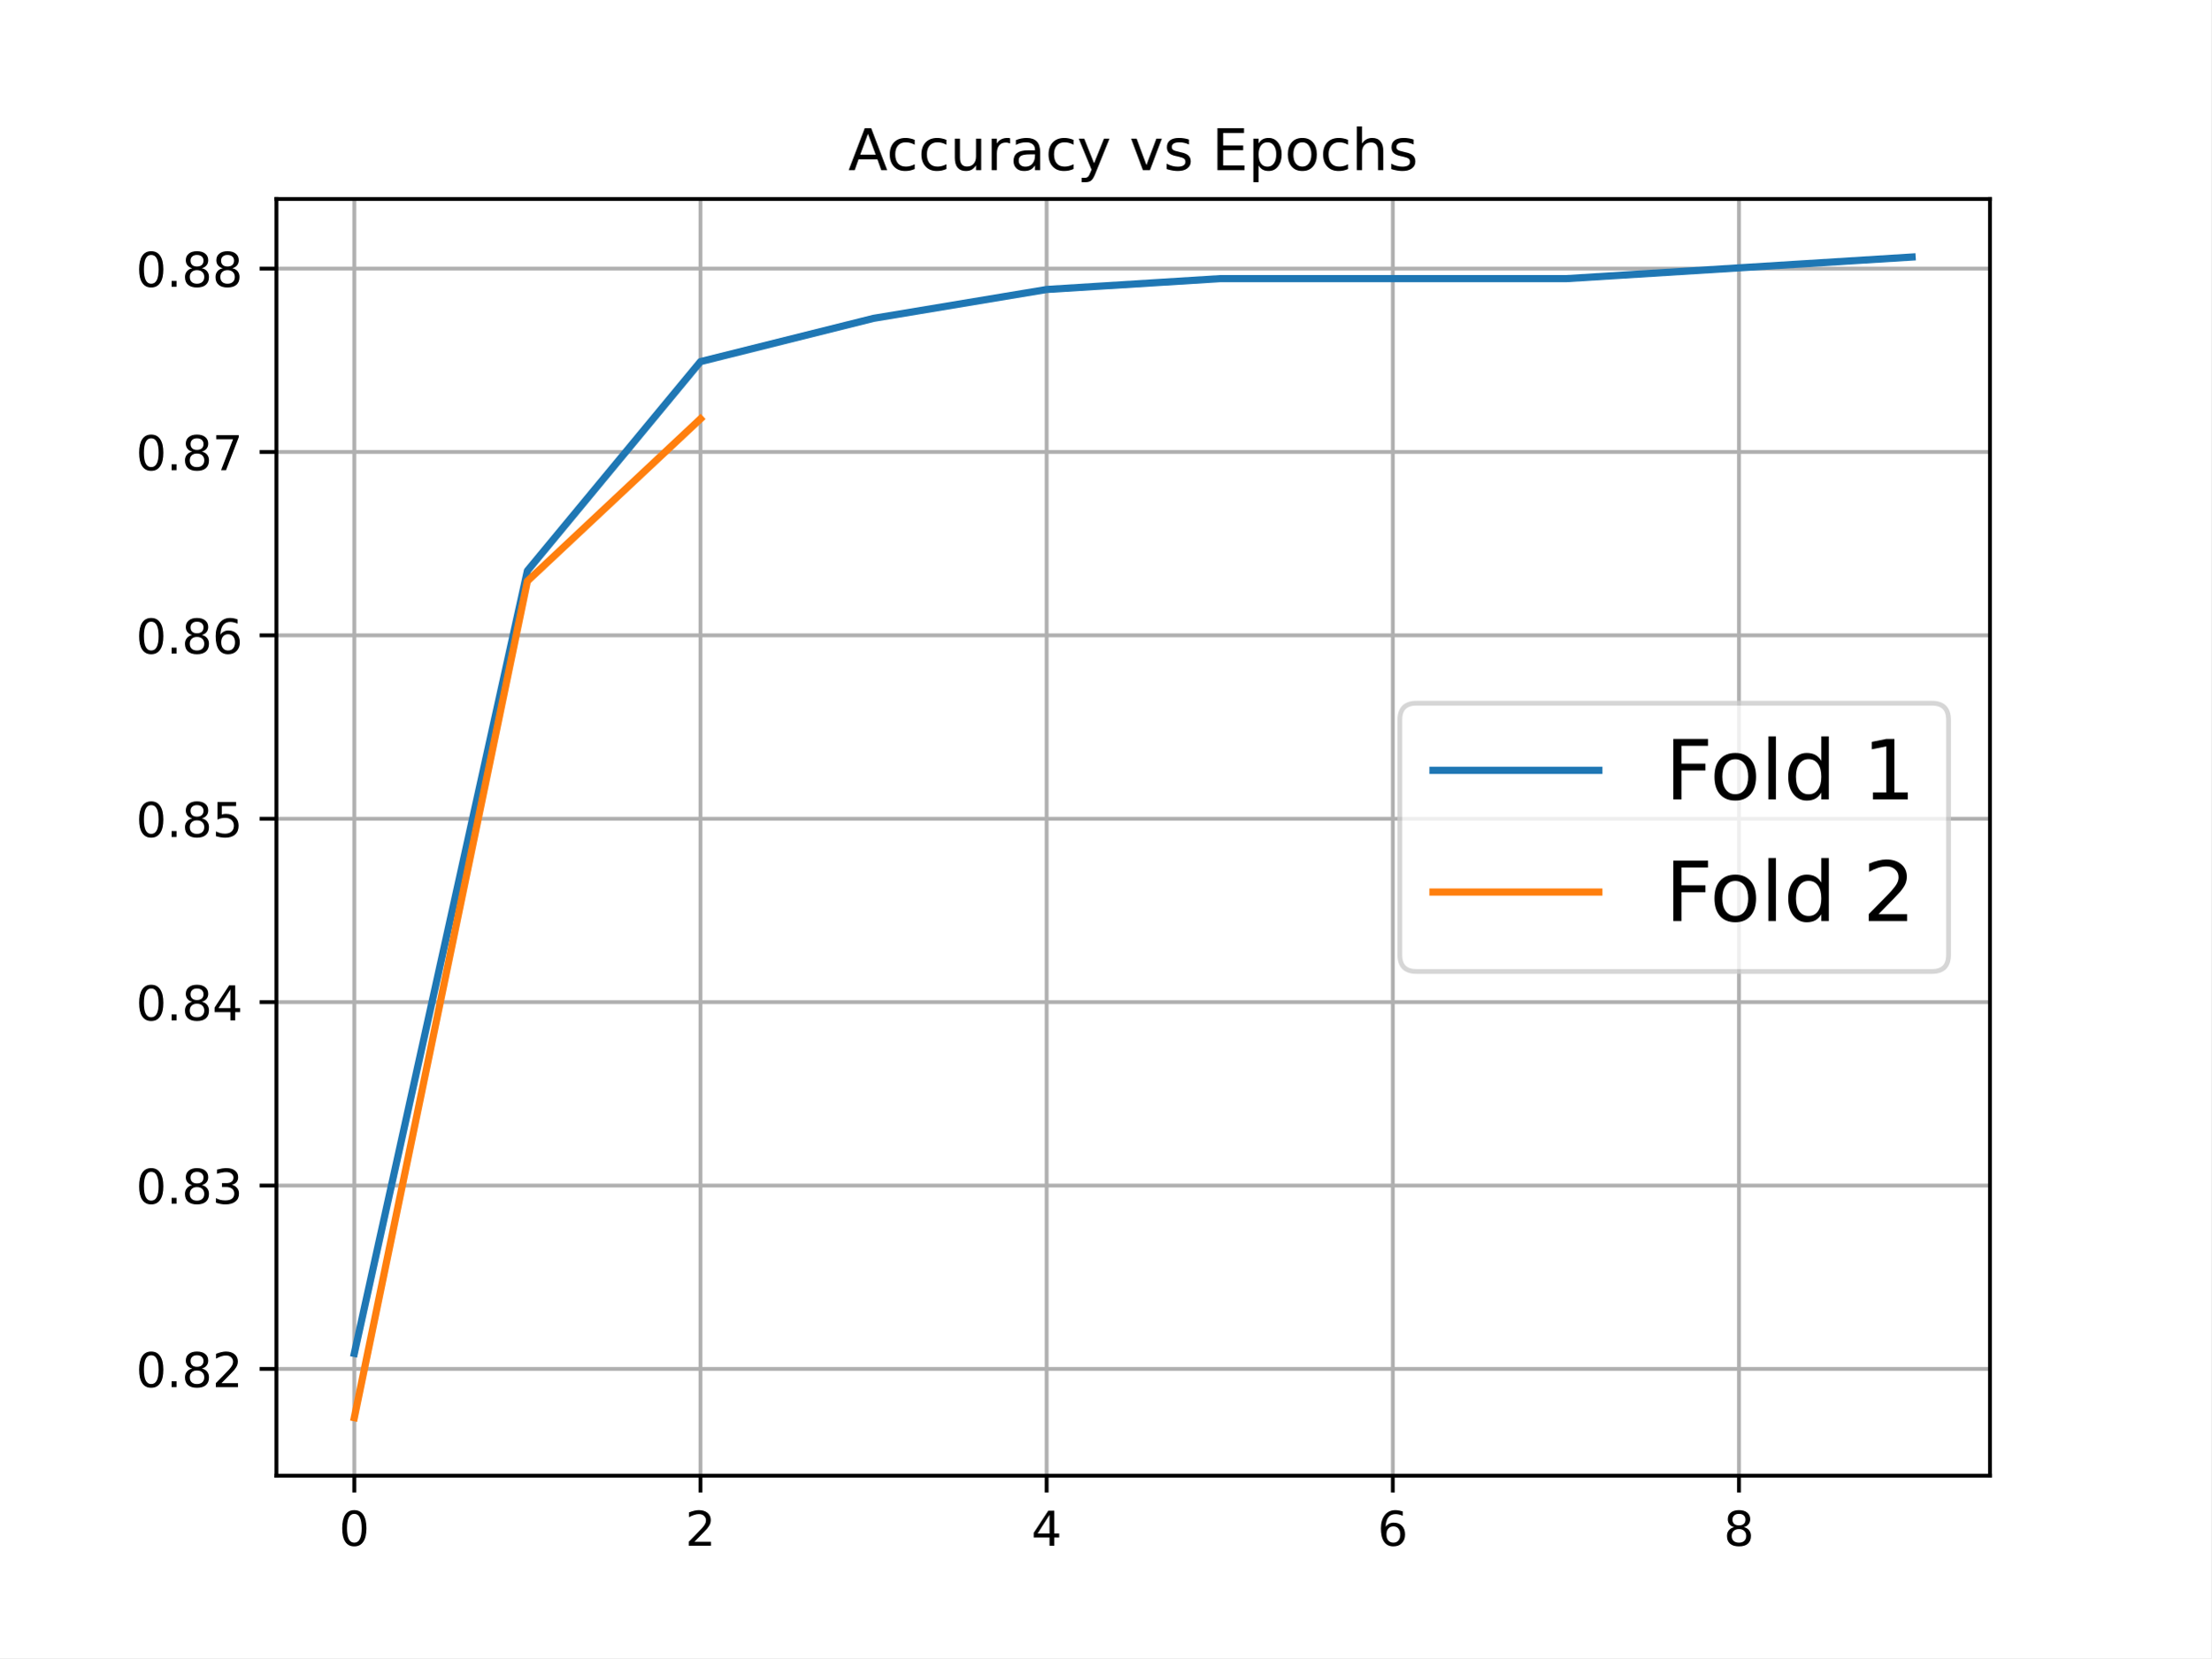
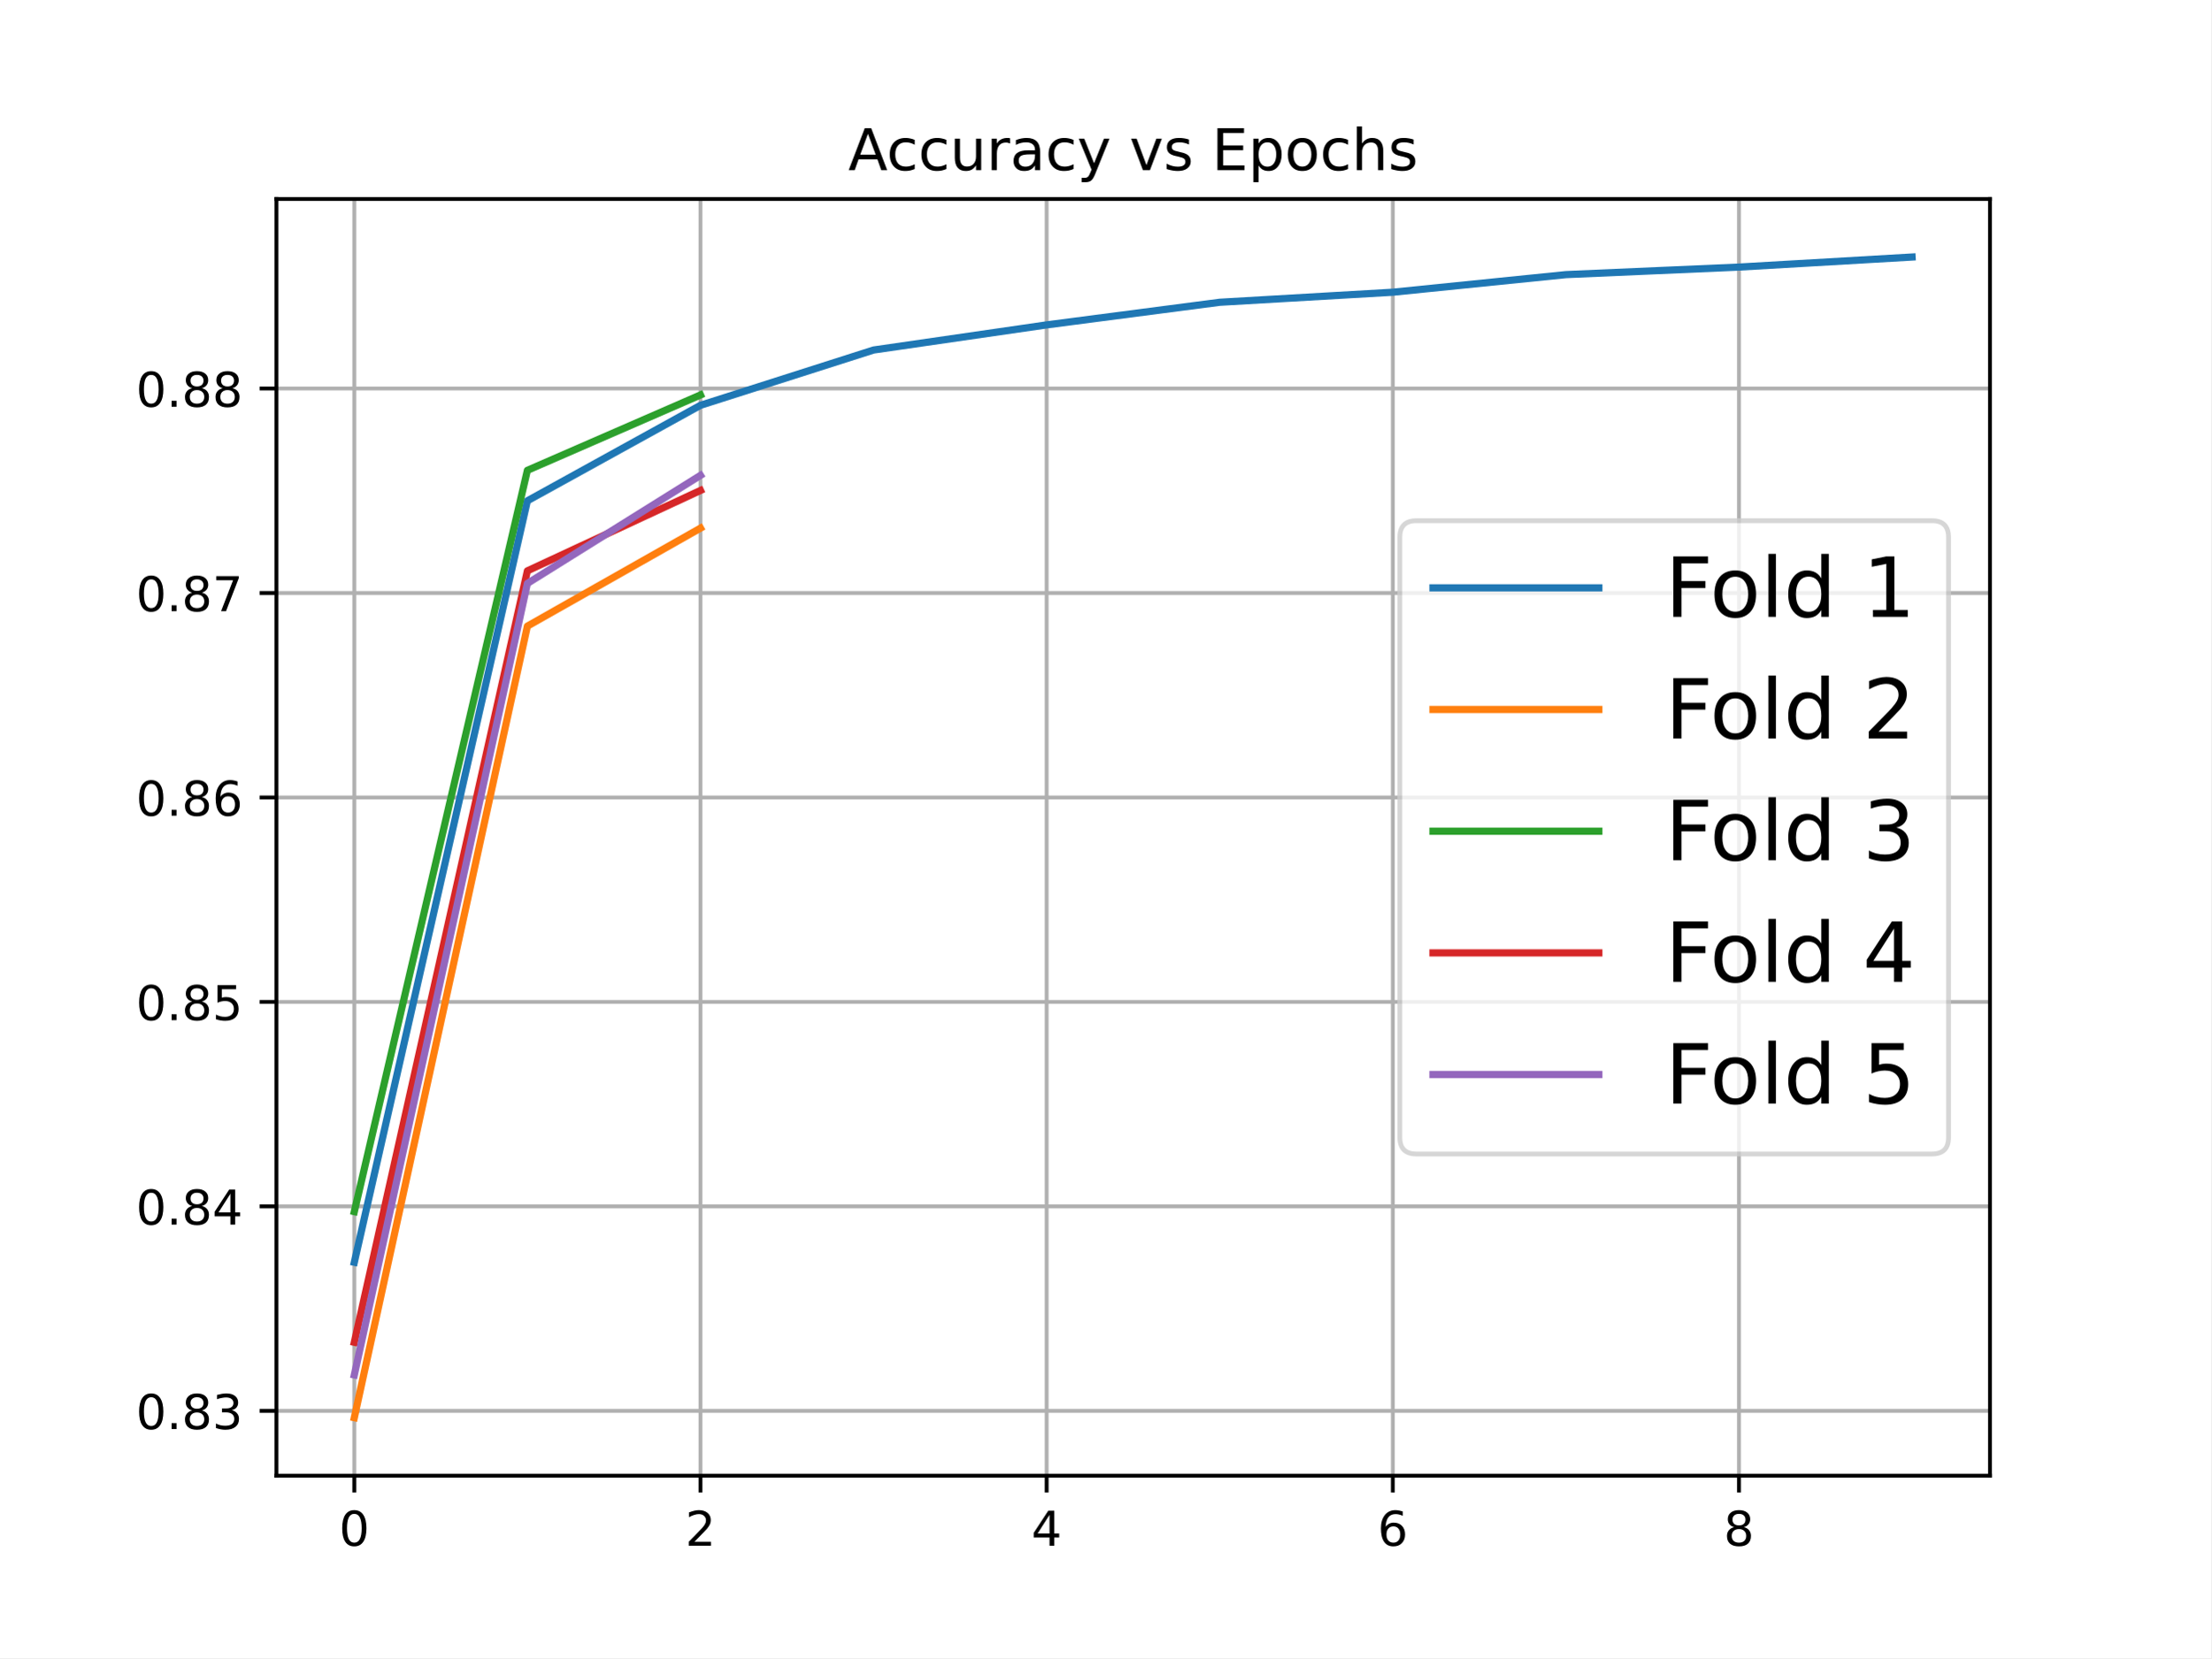
<svg xmlns="http://www.w3.org/2000/svg" xmlns:xlink="http://www.w3.org/1999/xlink" width="460.8pt" height="345.6pt" viewBox="0 0 460.8 345.6" version="1.1">
  <defs>
    <style type="text/css">*{stroke-linejoin: round; stroke-linecap: butt}</style>
  </defs>
  <g id="figure_1">
    <g id="patch_1">
      <path d="M 0 345.6  L 460.8 345.6  L 460.8 0  L 0 0  z " style="fill: #ffffff" />
    </g>
    <g id="axes_1">
      <g id="patch_2">
        <path d="M 57.6 307.584  L 414.72 307.584  L 414.72 41.472  L 57.6 41.472  z " style="fill: #ffffff" />
      </g>
      <g id="matplotlib.axis_1">
        <g id="xtick_1">
          <g id="line2d_1">
-             <path d="M 73.833 307.584  L 73.833 41.472  " clip-path="url(#p5edb39d3db)" style="fill: none; stroke: #b0b0b0; stroke-width: 0.8; stroke-linecap: square" />
+             <path d="M 73.833 307.584  L 73.833 41.472  " clip-path="url(#pb558206b50)" style="fill: none; stroke: #b0b0b0; stroke-width: 0.8; stroke-linecap: square" />
          </g>
          <g id="line2d_2">
            <defs>
-               <path id="me91e14d665" d="M 0 0  L 0 3.5  " style="stroke: #000000; stroke-width: 0.8" />
+               <path id="meb45ed4539" d="M 0 0  L 0 3.5  " style="stroke: #000000; stroke-width: 0.8" />
            </defs>
            <g>
-               <use xlink:href="#me91e14d665" x="73.833" y="307.584" style="stroke: #000000; stroke-width: 0.8" />
+               <use xlink:href="#meb45ed4539" x="73.833" y="307.584" style="stroke: #000000; stroke-width: 0.8" />
            </g>
          </g>
          <g id="text_1">
            <text style="font-size: 10px; font-family: 'DejaVu Sans', 'Bitstream Vera Sans', 'Computer Modern Sans Serif', 'Lucida Grande', 'Verdana', 'Geneva', 'Lucid', 'Arial', 'Helvetica', 'Avant Garde', sans-serif; text-anchor: middle" x="73.833" y="322.182" transform="rotate(-0 73.83273 322.1824)">0</text>
          </g>
        </g>
        <g id="xtick_2">
          <g id="line2d_3">
-             <path d="M 145.978 307.584  L 145.978 41.472  " clip-path="url(#p5edb39d3db)" style="fill: none; stroke: #b0b0b0; stroke-width: 0.8; stroke-linecap: square" />
+             <path d="M 145.978 307.584  L 145.978 41.472  " clip-path="url(#pb558206b50)" style="fill: none; stroke: #b0b0b0; stroke-width: 0.8; stroke-linecap: square" />
          </g>
          <g id="line2d_4">
            <g>
-               <use xlink:href="#me91e14d665" x="145.978" y="307.584" style="stroke: #000000; stroke-width: 0.8" />
+               <use xlink:href="#meb45ed4539" x="145.978" y="307.584" style="stroke: #000000; stroke-width: 0.8" />
            </g>
          </g>
          <g id="text_2">
            <text style="font-size: 10px; font-family: 'DejaVu Sans', 'Bitstream Vera Sans', 'Computer Modern Sans Serif', 'Lucida Grande', 'Verdana', 'Geneva', 'Lucid', 'Arial', 'Helvetica', 'Avant Garde', sans-serif; text-anchor: middle" x="145.978" y="322.182" transform="rotate(-0 145.9782 322.1824)">2</text>
          </g>
        </g>
        <g id="xtick_3">
          <g id="line2d_5">
-             <path d="M 218.124 307.584  L 218.124 41.472  " clip-path="url(#p5edb39d3db)" style="fill: none; stroke: #b0b0b0; stroke-width: 0.8; stroke-linecap: square" />
+             <path d="M 218.124 307.584  L 218.124 41.472  " clip-path="url(#pb558206b50)" style="fill: none; stroke: #b0b0b0; stroke-width: 0.8; stroke-linecap: square" />
          </g>
          <g id="line2d_6">
            <g>
-               <use xlink:href="#me91e14d665" x="218.124" y="307.584" style="stroke: #000000; stroke-width: 0.8" />
+               <use xlink:href="#meb45ed4539" x="218.124" y="307.584" style="stroke: #000000; stroke-width: 0.8" />
            </g>
          </g>
          <g id="text_3">
            <text style="font-size: 10px; font-family: 'DejaVu Sans', 'Bitstream Vera Sans', 'Computer Modern Sans Serif', 'Lucida Grande', 'Verdana', 'Geneva', 'Lucid', 'Arial', 'Helvetica', 'Avant Garde', sans-serif; text-anchor: middle" x="218.124" y="322.182" transform="rotate(-0 218.1236 322.1824)">4</text>
          </g>
        </g>
        <g id="xtick_4">
          <g id="line2d_7">
-             <path d="M 290.269 307.584  L 290.269 41.472  " clip-path="url(#p5edb39d3db)" style="fill: none; stroke: #b0b0b0; stroke-width: 0.8; stroke-linecap: square" />
+             <path d="M 290.269 307.584  L 290.269 41.472  " clip-path="url(#pb558206b50)" style="fill: none; stroke: #b0b0b0; stroke-width: 0.8; stroke-linecap: square" />
          </g>
          <g id="line2d_8">
            <g>
-               <use xlink:href="#me91e14d665" x="290.269" y="307.584" style="stroke: #000000; stroke-width: 0.8" />
+               <use xlink:href="#meb45ed4539" x="290.269" y="307.584" style="stroke: #000000; stroke-width: 0.8" />
            </g>
          </g>
          <g id="text_4">
            <text style="font-size: 10px; font-family: 'DejaVu Sans', 'Bitstream Vera Sans', 'Computer Modern Sans Serif', 'Lucida Grande', 'Verdana', 'Geneva', 'Lucid', 'Arial', 'Helvetica', 'Avant Garde', sans-serif; text-anchor: middle" x="290.269" y="322.182" transform="rotate(-0 290.2691 322.1824)">6</text>
          </g>
        </g>
        <g id="xtick_5">
          <g id="line2d_9">
-             <path d="M 362.415 307.584  L 362.415 41.472  " clip-path="url(#p5edb39d3db)" style="fill: none; stroke: #b0b0b0; stroke-width: 0.8; stroke-linecap: square" />
+             <path d="M 362.415 307.584  L 362.415 41.472  " clip-path="url(#pb558206b50)" style="fill: none; stroke: #b0b0b0; stroke-width: 0.8; stroke-linecap: square" />
          </g>
          <g id="line2d_10">
            <g>
-               <use xlink:href="#me91e14d665" x="362.415" y="307.584" style="stroke: #000000; stroke-width: 0.8" />
+               <use xlink:href="#meb45ed4539" x="362.415" y="307.584" style="stroke: #000000; stroke-width: 0.8" />
            </g>
          </g>
          <g id="text_5">
            <text style="font-size: 10px; font-family: 'DejaVu Sans', 'Bitstream Vera Sans', 'Computer Modern Sans Serif', 'Lucida Grande', 'Verdana', 'Geneva', 'Lucid', 'Arial', 'Helvetica', 'Avant Garde', sans-serif; text-anchor: middle" x="362.415" y="322.182" transform="rotate(-0 362.4145 322.1824)">8</text>
          </g>
        </g>
      </g>
      <g id="matplotlib.axis_2">
        <g id="ytick_1">
          <g id="line2d_11">
-             <path d="M 57.6 285.327  L 414.72 285.327  " clip-path="url(#p5edb39d3db)" style="fill: none; stroke: #b0b0b0; stroke-width: 0.8; stroke-linecap: square" />
+             <path d="M 57.6 294.069  L 414.72 294.069  " clip-path="url(#pb558206b50)" style="fill: none; stroke: #b0b0b0; stroke-width: 0.8; stroke-linecap: square" />
          </g>
          <g id="line2d_12">
            <defs>
-               <path id="m9595d04e52" d="M 0 0  L -3.5 0  " style="stroke: #000000; stroke-width: 0.8" />
+               <path id="mb4b863f748" d="M 0 0  L -3.5 0  " style="stroke: #000000; stroke-width: 0.8" />
            </defs>
            <g>
-               <use xlink:href="#m9595d04e52" x="57.6" y="285.327" style="stroke: #000000; stroke-width: 0.8" />
+               <use xlink:href="#mb4b863f748" x="57.6" y="294.069" style="stroke: #000000; stroke-width: 0.8" />
            </g>
          </g>
          <g id="text_6">
-             <text style="font-size: 10px; font-family: 'DejaVu Sans', 'Bitstream Vera Sans', 'Computer Modern Sans Serif', 'Lucida Grande', 'Verdana', 'Geneva', 'Lucid', 'Arial', 'Helvetica', 'Avant Garde', sans-serif; text-anchor: end" x="50.6" y="289.126" transform="rotate(-0 50.6 289.1259)">0.82</text>
+             <text style="font-size: 10px; font-family: 'DejaVu Sans', 'Bitstream Vera Sans', 'Computer Modern Sans Serif', 'Lucida Grande', 'Verdana', 'Geneva', 'Lucid', 'Arial', 'Helvetica', 'Avant Garde', sans-serif; text-anchor: end" x="50.6" y="297.868" transform="rotate(-0 50.6 297.8679)">0.83</text>
          </g>
        </g>
        <g id="ytick_2">
          <g id="line2d_13">
-             <path d="M 57.6 247.101  L 414.72 247.101  " clip-path="url(#p5edb39d3db)" style="fill: none; stroke: #b0b0b0; stroke-width: 0.8; stroke-linecap: square" />
+             <path d="M 57.6 251.45  L 414.72 251.45  " clip-path="url(#pb558206b50)" style="fill: none; stroke: #b0b0b0; stroke-width: 0.8; stroke-linecap: square" />
          </g>
          <g id="line2d_14">
            <g>
-               <use xlink:href="#m9595d04e52" x="57.6" y="247.101" style="stroke: #000000; stroke-width: 0.8" />
+               <use xlink:href="#mb4b863f748" x="57.6" y="251.45" style="stroke: #000000; stroke-width: 0.8" />
            </g>
          </g>
          <g id="text_7">
-             <text style="font-size: 10px; font-family: 'DejaVu Sans', 'Bitstream Vera Sans', 'Computer Modern Sans Serif', 'Lucida Grande', 'Verdana', 'Geneva', 'Lucid', 'Arial', 'Helvetica', 'Avant Garde', sans-serif; text-anchor: end" x="50.6" y="250.9" transform="rotate(-0 50.6 250.9004)">0.83</text>
+             <text style="font-size: 10px; font-family: 'DejaVu Sans', 'Bitstream Vera Sans', 'Computer Modern Sans Serif', 'Lucida Grande', 'Verdana', 'Geneva', 'Lucid', 'Arial', 'Helvetica', 'Avant Garde', sans-serif; text-anchor: end" x="50.6" y="255.249" transform="rotate(-0 50.6 255.2491)">0.84</text>
          </g>
        </g>
        <g id="ytick_3">
          <g id="line2d_15">
-             <path d="M 57.6 208.876  L 414.72 208.876  " clip-path="url(#p5edb39d3db)" style="fill: none; stroke: #b0b0b0; stroke-width: 0.8; stroke-linecap: square" />
+             <path d="M 57.6 208.831  L 414.72 208.831  " clip-path="url(#pb558206b50)" style="fill: none; stroke: #b0b0b0; stroke-width: 0.8; stroke-linecap: square" />
          </g>
          <g id="line2d_16">
            <g>
-               <use xlink:href="#m9595d04e52" x="57.6" y="208.876" style="stroke: #000000; stroke-width: 0.8" />
+               <use xlink:href="#mb4b863f748" x="57.6" y="208.831" style="stroke: #000000; stroke-width: 0.8" />
            </g>
          </g>
          <g id="text_8">
-             <text style="font-size: 10px; font-family: 'DejaVu Sans', 'Bitstream Vera Sans', 'Computer Modern Sans Serif', 'Lucida Grande', 'Verdana', 'Geneva', 'Lucid', 'Arial', 'Helvetica', 'Avant Garde', sans-serif; text-anchor: end" x="50.6" y="212.675" transform="rotate(-0 50.6 212.6749)">0.84</text>
+             <text style="font-size: 10px; font-family: 'DejaVu Sans', 'Bitstream Vera Sans', 'Computer Modern Sans Serif', 'Lucida Grande', 'Verdana', 'Geneva', 'Lucid', 'Arial', 'Helvetica', 'Avant Garde', sans-serif; text-anchor: end" x="50.6" y="212.63" transform="rotate(-0 50.6 212.6303)">0.85</text>
          </g>
        </g>
        <g id="ytick_4">
          <g id="line2d_17">
-             <path d="M 57.6 170.65  L 414.72 170.65  " clip-path="url(#p5edb39d3db)" style="fill: none; stroke: #b0b0b0; stroke-width: 0.8; stroke-linecap: square" />
+             <path d="M 57.6 166.212  L 414.72 166.212  " clip-path="url(#pb558206b50)" style="fill: none; stroke: #b0b0b0; stroke-width: 0.8; stroke-linecap: square" />
          </g>
          <g id="line2d_18">
            <g>
-               <use xlink:href="#m9595d04e52" x="57.6" y="170.65" style="stroke: #000000; stroke-width: 0.8" />
+               <use xlink:href="#mb4b863f748" x="57.6" y="166.212" style="stroke: #000000; stroke-width: 0.8" />
            </g>
          </g>
          <g id="text_9">
-             <text style="font-size: 10px; font-family: 'DejaVu Sans', 'Bitstream Vera Sans', 'Computer Modern Sans Serif', 'Lucida Grande', 'Verdana', 'Geneva', 'Lucid', 'Arial', 'Helvetica', 'Avant Garde', sans-serif; text-anchor: end" x="50.6" y="174.449" transform="rotate(-0 50.6 174.4493)">0.85</text>
+             <text style="font-size: 10px; font-family: 'DejaVu Sans', 'Bitstream Vera Sans', 'Computer Modern Sans Serif', 'Lucida Grande', 'Verdana', 'Geneva', 'Lucid', 'Arial', 'Helvetica', 'Avant Garde', sans-serif; text-anchor: end" x="50.6" y="170.012" transform="rotate(-0 50.6 170.0116)">0.86</text>
          </g>
        </g>
        <g id="ytick_5">
          <g id="line2d_19">
-             <path d="M 57.6 132.425  L 414.72 132.425  " clip-path="url(#p5edb39d3db)" style="fill: none; stroke: #b0b0b0; stroke-width: 0.8; stroke-linecap: square" />
+             <path d="M 57.6 123.594  L 414.72 123.594  " clip-path="url(#pb558206b50)" style="fill: none; stroke: #b0b0b0; stroke-width: 0.8; stroke-linecap: square" />
          </g>
          <g id="line2d_20">
            <g>
-               <use xlink:href="#m9595d04e52" x="57.6" y="132.425" style="stroke: #000000; stroke-width: 0.8" />
+               <use xlink:href="#mb4b863f748" x="57.6" y="123.594" style="stroke: #000000; stroke-width: 0.8" />
            </g>
          </g>
          <g id="text_10">
-             <text style="font-size: 10px; font-family: 'DejaVu Sans', 'Bitstream Vera Sans', 'Computer Modern Sans Serif', 'Lucida Grande', 'Verdana', 'Geneva', 'Lucid', 'Arial', 'Helvetica', 'Avant Garde', sans-serif; text-anchor: end" x="50.6" y="136.224" transform="rotate(-0 50.6 136.2238)">0.86</text>
+             <text style="font-size: 10px; font-family: 'DejaVu Sans', 'Bitstream Vera Sans', 'Computer Modern Sans Serif', 'Lucida Grande', 'Verdana', 'Geneva', 'Lucid', 'Arial', 'Helvetica', 'Avant Garde', sans-serif; text-anchor: end" x="50.6" y="127.393" transform="rotate(-0 50.6 127.3928)">0.87</text>
          </g>
        </g>
        <g id="ytick_6">
          <g id="line2d_21">
-             <path d="M 57.6 94.199  L 414.72 94.199  " clip-path="url(#p5edb39d3db)" style="fill: none; stroke: #b0b0b0; stroke-width: 0.8; stroke-linecap: square" />
+             <path d="M 57.6 80.975  L 414.72 80.975  " clip-path="url(#pb558206b50)" style="fill: none; stroke: #b0b0b0; stroke-width: 0.8; stroke-linecap: square" />
          </g>
          <g id="line2d_22">
            <g>
-               <use xlink:href="#m9595d04e52" x="57.6" y="94.199" style="stroke: #000000; stroke-width: 0.8" />
+               <use xlink:href="#mb4b863f748" x="57.6" y="80.975" style="stroke: #000000; stroke-width: 0.8" />
            </g>
          </g>
          <g id="text_11">
-             <text style="font-size: 10px; font-family: 'DejaVu Sans', 'Bitstream Vera Sans', 'Computer Modern Sans Serif', 'Lucida Grande', 'Verdana', 'Geneva', 'Lucid', 'Arial', 'Helvetica', 'Avant Garde', sans-serif; text-anchor: end" x="50.6" y="97.998" transform="rotate(-0 50.6 97.99828)">0.87</text>
-           </g>
-         </g>
-         <g id="ytick_7">
-           <g id="line2d_23">
-             <path d="M 57.6 55.974  L 414.72 55.974  " clip-path="url(#p5edb39d3db)" style="fill: none; stroke: #b0b0b0; stroke-width: 0.8; stroke-linecap: square" />
-           </g>
-           <g id="line2d_24">
-             <g>
-               <use xlink:href="#m9595d04e52" x="57.6" y="55.974" style="stroke: #000000; stroke-width: 0.8" />
-             </g>
-           </g>
-           <g id="text_12">
-             <text style="font-size: 10px; font-family: 'DejaVu Sans', 'Bitstream Vera Sans', 'Computer Modern Sans Serif', 'Lucida Grande', 'Verdana', 'Geneva', 'Lucid', 'Arial', 'Helvetica', 'Avant Garde', sans-serif; text-anchor: end" x="50.6" y="59.773" transform="rotate(-0 50.6 59.77275)">0.88</text>
-           </g>
-         </g>
+             <text style="font-size: 10px; font-family: 'DejaVu Sans', 'Bitstream Vera Sans', 'Computer Modern Sans Serif', 'Lucida Grande', 'Verdana', 'Geneva', 'Lucid', 'Arial', 'Helvetica', 'Avant Garde', sans-serif; text-anchor: end" x="50.6" y="84.774" transform="rotate(-0 50.6 84.77399)">0.88</text>
+           </g>
+         </g>
+       </g>
+       <g id="line2d_23">
+         <path d="M 73.833 263.1  L 109.905 104.379  L 145.978 84.474  L 182.051 72.95  L 218.124 67.712  L 254.196 62.997  L 290.269 60.902  L 326.342 57.235  L 362.415 55.663  L 398.487 53.568  " clip-path="url(#pb558206b50)" style="fill: none; stroke: #1f77b4; stroke-width: 1.5; stroke-linecap: square" />
+       </g>
+       <g id="line2d_24">
+         <path d="M 73.833 295.488  L 109.905 130.502  L 145.978 110.075  " clip-path="url(#pb558206b50)" style="fill: none; stroke: #ff7f0e; stroke-width: 1.5; stroke-linecap: square" />
      </g>
      <g id="line2d_25">
-         <path d="M 73.833 282.094  L 109.905 118.969  L 145.978 75.368  L 182.051 66.347  L 218.124 60.334  L 254.196 58.078  L 290.269 58.078  L 326.342 58.078  L 362.415 55.823  L 398.487 53.568  " clip-path="url(#p5edb39d3db)" style="fill: none; stroke: #1f77b4; stroke-width: 1.5; stroke-linecap: square" />
+         <path d="M 73.833 252.539  L 109.905 98.029  L 145.978 82.316  " clip-path="url(#pb558206b50)" style="fill: none; stroke: #2ca02c; stroke-width: 1.5; stroke-linecap: square" />
      </g>
      <g id="line2d_26">
-         <path d="M 73.833 295.488  L 109.905 121.121  L 145.978 87.3  " clip-path="url(#p5edb39d3db)" style="fill: none; stroke: #ff7f0e; stroke-width: 1.5; stroke-linecap: square" />
+         <path d="M 73.833 279.775  L 109.905 118.979  L 145.978 102.219  " clip-path="url(#pb558206b50)" style="fill: none; stroke: #d62728; stroke-width: 1.5; stroke-linecap: square" />
+       </g>
+       <g id="line2d_27">
+         <path d="M 73.833 286.584  L 109.905 121.598  L 145.978 99.076  " clip-path="url(#pb558206b50)" style="fill: none; stroke: #9467bd; stroke-width: 1.5; stroke-linecap: square" />
      </g>
      <g id="patch_3">
        <path d="M 57.6 307.584  L 57.6 41.472  " style="fill: none; stroke: #000000; stroke-width: 0.8; stroke-linejoin: miter; stroke-linecap: square" />
      </g>
      <g id="patch_4">
        <path d="M 414.72 307.584  L 414.72 41.472  " style="fill: none; stroke: #000000; stroke-width: 0.8; stroke-linejoin: miter; stroke-linecap: square" />
      </g>
      <g id="patch_5">
        <path d="M 57.6 307.584  L 414.72 307.584  " style="fill: none; stroke: #000000; stroke-width: 0.8; stroke-linejoin: miter; stroke-linecap: square" />
      </g>
      <g id="patch_6">
        <path d="M 57.6 41.472  L 414.72 41.472  " style="fill: none; stroke: #000000; stroke-width: 0.8; stroke-linejoin: miter; stroke-linecap: square" />
      </g>
-       <g id="text_13">
+       <g id="text_12">
        <text style="font-size: 12px; font-family: 'DejaVu Sans', 'Bitstream Vera Sans', 'Computer Modern Sans Serif', 'Lucida Grande', 'Verdana', 'Geneva', 'Lucid', 'Arial', 'Helvetica', 'Avant Garde', sans-serif; text-anchor: middle" x="236.16" y="35.472" transform="rotate(-0 236.16 35.472)">Accuracy vs Epochs</text>
      </g>
      <g id="legend_1">
        <g id="patch_7">
-           <path d="M 295.186 202.484  L 402.624 202.484  Q 406.08 202.484 406.08 199.028  L 406.08 150.028  Q 406.08 146.572 402.624 146.572  L 295.186 146.572  Q 291.73 146.572 291.73 150.028  L 291.73 199.028  Q 291.73 202.484 295.186 202.484  z " style="fill: #ffffff; opacity: 0.8; stroke: #cccccc; stroke-linejoin: miter" />
-         </g>
-         <g id="line2d_27">
-           <path d="M 298.642 160.566  L 315.922 160.566  L 333.202 160.566  " style="fill: none; stroke: #1f77b4; stroke-width: 1.5; stroke-linecap: square" />
+           <path d="M 295.186 240.53  L 402.624 240.53  Q 406.08 240.53 406.08 237.073  L 406.08 111.983  Q 406.08 108.526 402.624 108.526  L 295.186 108.526  Q 291.73 108.526 291.73 111.983  L 291.73 237.073  Q 291.73 240.53 295.186 240.53  z " style="fill: #ffffff; opacity: 0.8; stroke: #cccccc; stroke-linejoin: miter" />
+         </g>
+         <g id="line2d_28">
+           <path d="M 298.642 122.521  L 315.922 122.521  L 333.202 122.521  " style="fill: none; stroke: #1f77b4; stroke-width: 1.5; stroke-linecap: square" />
+         </g>
+         <g id="text_13">
+           <text style="font-size: 17.28px; font-family: 'DejaVu Sans', 'Bitstream Vera Sans', 'Computer Modern Sans Serif', 'Lucida Grande', 'Verdana', 'Geneva', 'Lucid', 'Arial', 'Helvetica', 'Avant Garde', sans-serif; text-anchor: start" x="347.026" y="128.569" transform="rotate(-0 347.0256 128.5686)">Fold 1</text>
+         </g>
+         <g id="line2d_29">
+           <path d="M 298.642 147.884  L 315.922 147.884  L 333.202 147.884  " style="fill: none; stroke: #ff7f0e; stroke-width: 1.5; stroke-linecap: square" />
        </g>
        <g id="text_14">
-           <text style="font-size: 17.28px; font-family: 'DejaVu Sans', 'Bitstream Vera Sans', 'Computer Modern Sans Serif', 'Lucida Grande', 'Verdana', 'Geneva', 'Lucid', 'Arial', 'Helvetica', 'Avant Garde', sans-serif; text-anchor: start" x="347.026" y="166.614" transform="rotate(-0 347.0256 166.6143)">Fold 1</text>
-         </g>
-         <g id="line2d_28">
-           <path d="M 298.642 185.93  L 315.922 185.93  L 333.202 185.93  " style="fill: none; stroke: #ff7f0e; stroke-width: 1.5; stroke-linecap: square" />
+           <text style="font-size: 17.28px; font-family: 'DejaVu Sans', 'Bitstream Vera Sans', 'Computer Modern Sans Serif', 'Lucida Grande', 'Verdana', 'Geneva', 'Lucid', 'Arial', 'Helvetica', 'Avant Garde', sans-serif; text-anchor: start" x="347.026" y="153.932" transform="rotate(-0 347.0256 153.9324)">Fold 2</text>
+         </g>
+         <g id="line2d_30">
+           <path d="M 298.642 173.248  L 315.922 173.248  L 333.202 173.248  " style="fill: none; stroke: #2ca02c; stroke-width: 1.5; stroke-linecap: square" />
        </g>
        <g id="text_15">
-           <text style="font-size: 17.28px; font-family: 'DejaVu Sans', 'Bitstream Vera Sans', 'Computer Modern Sans Serif', 'Lucida Grande', 'Verdana', 'Geneva', 'Lucid', 'Arial', 'Helvetica', 'Avant Garde', sans-serif; text-anchor: start" x="347.026" y="191.978" transform="rotate(-0 347.0256 191.9781)">Fold 2</text>
+           <text style="font-size: 17.28px; font-family: 'DejaVu Sans', 'Bitstream Vera Sans', 'Computer Modern Sans Serif', 'Lucida Grande', 'Verdana', 'Geneva', 'Lucid', 'Arial', 'Helvetica', 'Avant Garde', sans-serif; text-anchor: start" x="347.026" y="179.296" transform="rotate(-0 347.0256 179.2962)">Fold 3</text>
+         </g>
+         <g id="line2d_31">
+           <path d="M 298.642 198.612  L 315.922 198.612  L 333.202 198.612  " style="fill: none; stroke: #d62728; stroke-width: 1.5; stroke-linecap: square" />
+         </g>
+         <g id="text_16">
+           <text style="font-size: 17.28px; font-family: 'DejaVu Sans', 'Bitstream Vera Sans', 'Computer Modern Sans Serif', 'Lucida Grande', 'Verdana', 'Geneva', 'Lucid', 'Arial', 'Helvetica', 'Avant Garde', sans-serif; text-anchor: start" x="347.026" y="204.66" transform="rotate(-0 347.0256 204.66)">Fold 4</text>
+         </g>
+         <g id="line2d_32">
+           <path d="M 298.642 223.976  L 315.922 223.976  L 333.202 223.976  " style="fill: none; stroke: #9467bd; stroke-width: 1.5; stroke-linecap: square" />
+         </g>
+         <g id="text_17">
+           <text style="font-size: 17.28px; font-family: 'DejaVu Sans', 'Bitstream Vera Sans', 'Computer Modern Sans Serif', 'Lucida Grande', 'Verdana', 'Geneva', 'Lucid', 'Arial', 'Helvetica', 'Avant Garde', sans-serif; text-anchor: start" x="347.026" y="230.024" transform="rotate(-0 347.0256 230.0238)">Fold 5</text>
        </g>
      </g>
    </g>
  </g>
  <defs>
-     <clipPath id="p5edb39d3db">
+     <clipPath id="pb558206b50">
      <rect x="57.6" y="41.472" width="357.12" height="266.112" />
    </clipPath>
  </defs>
</svg>
